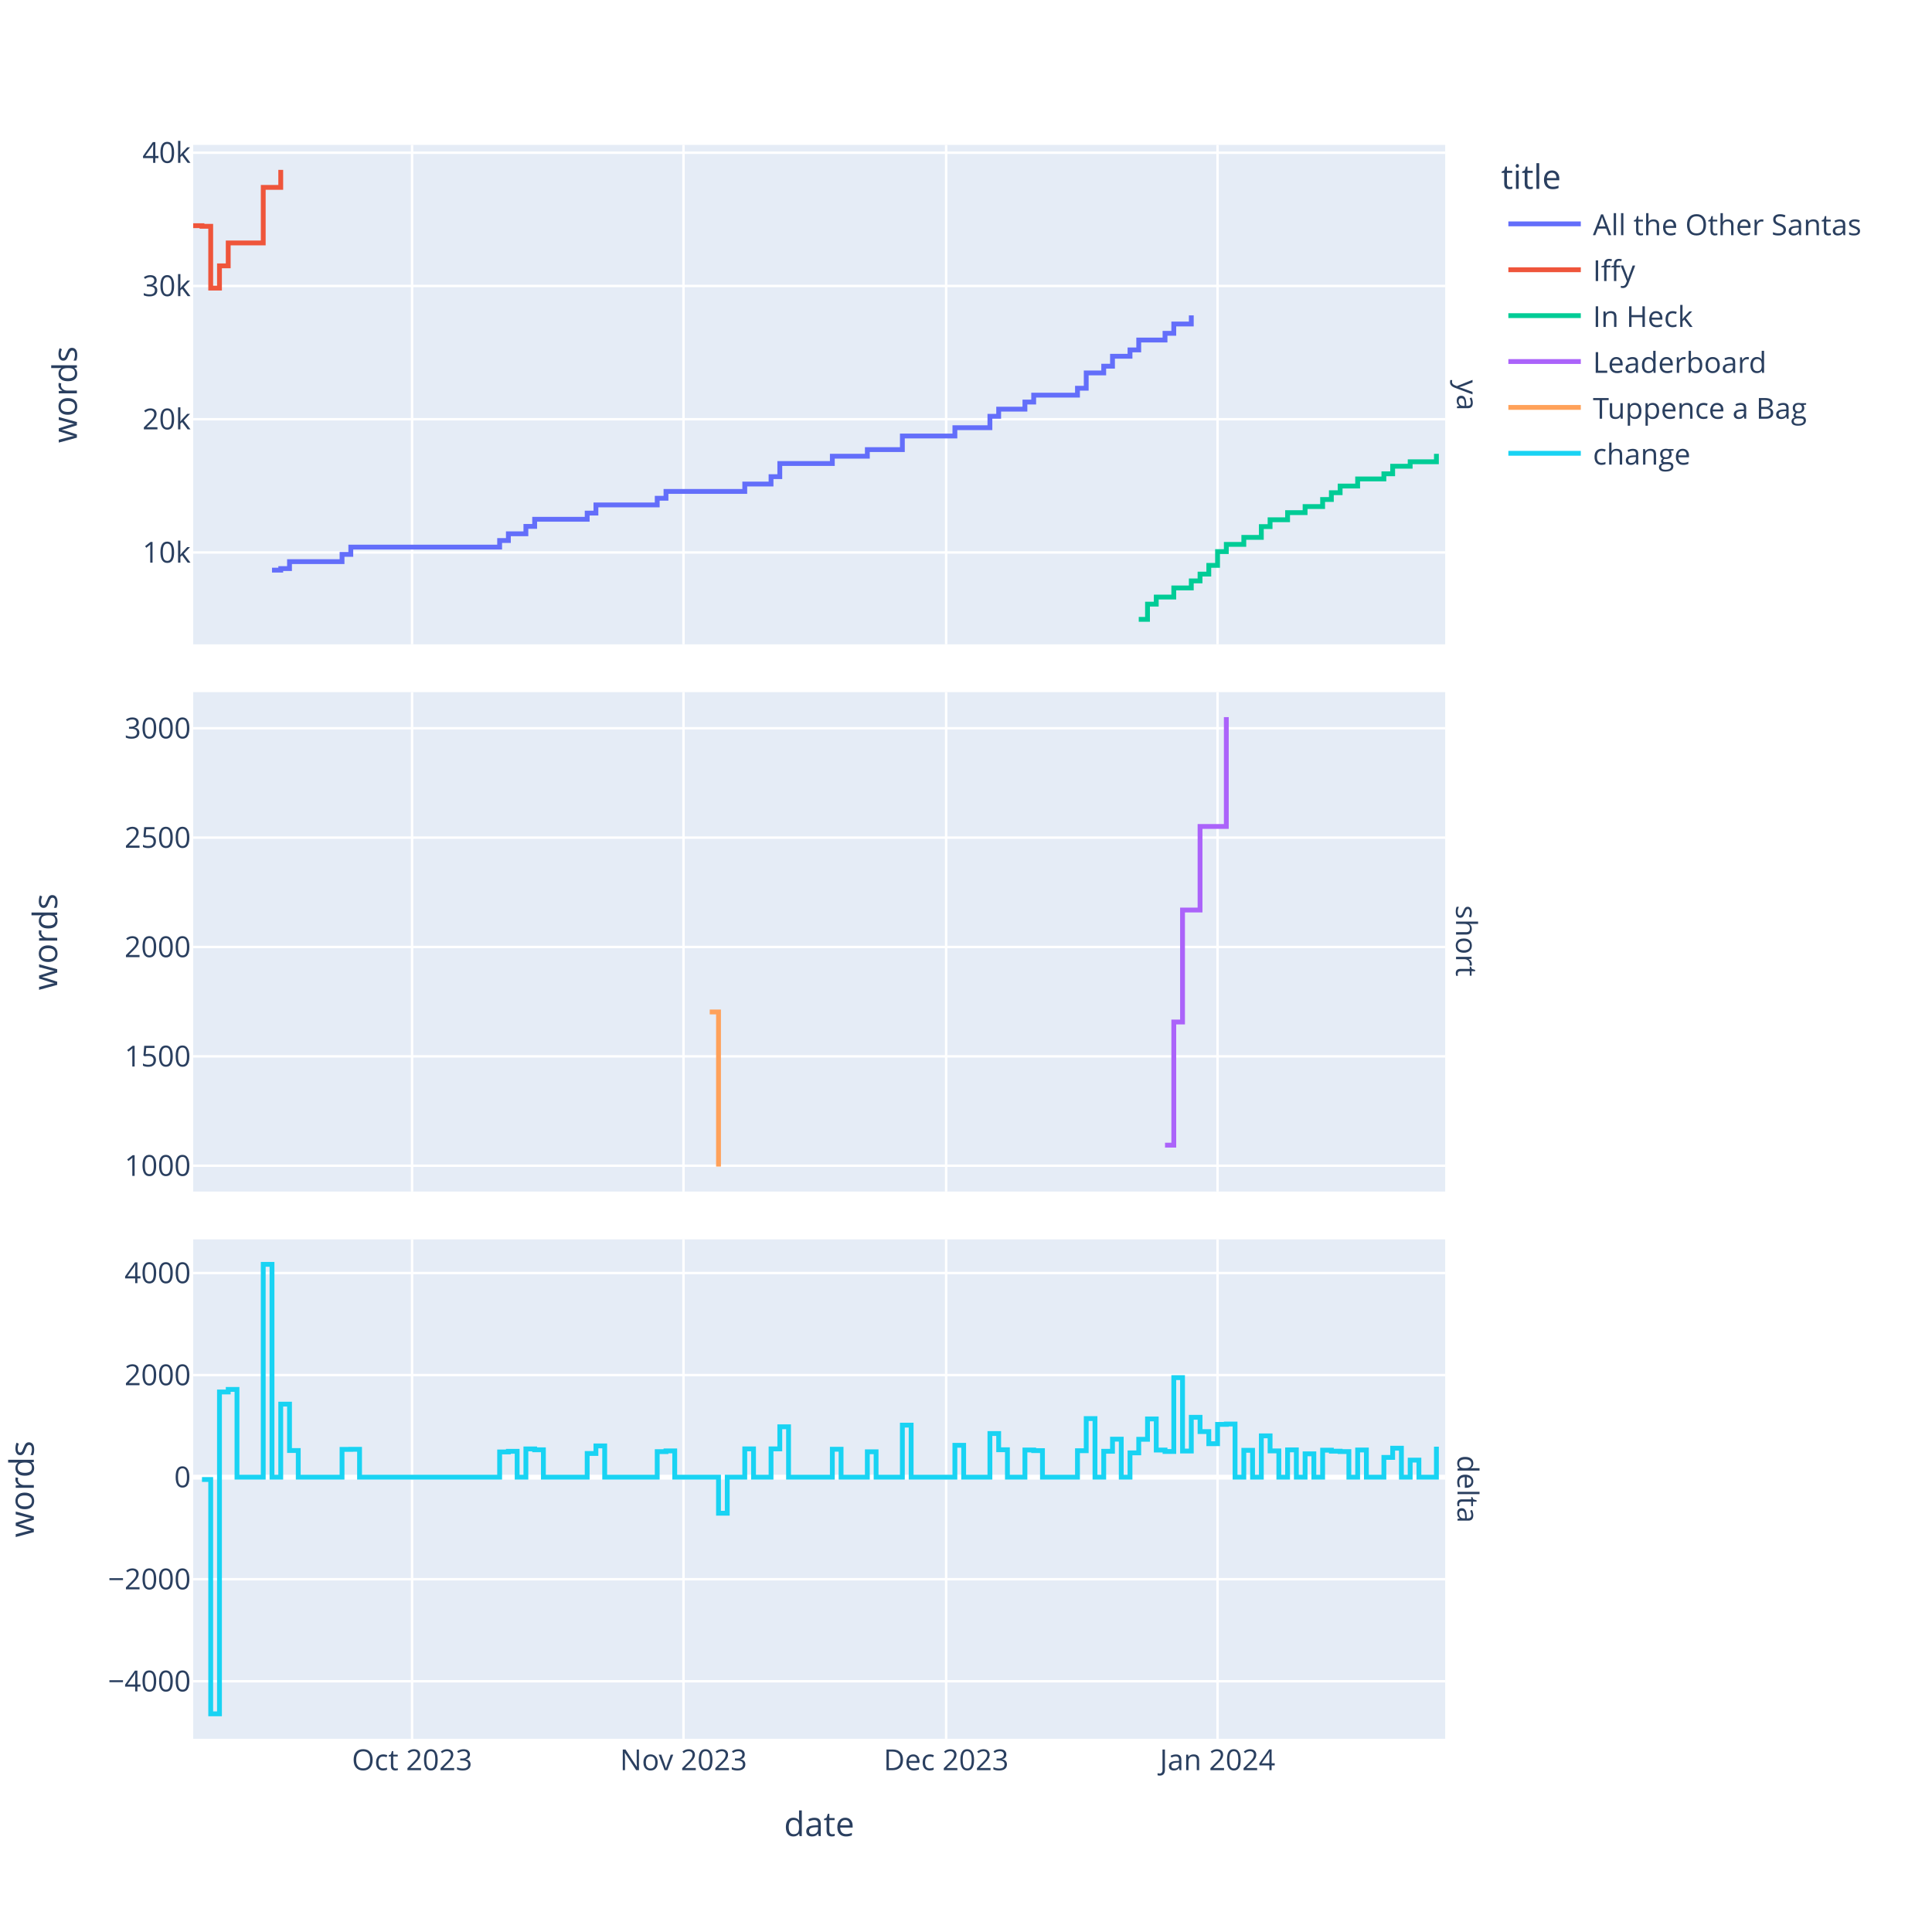
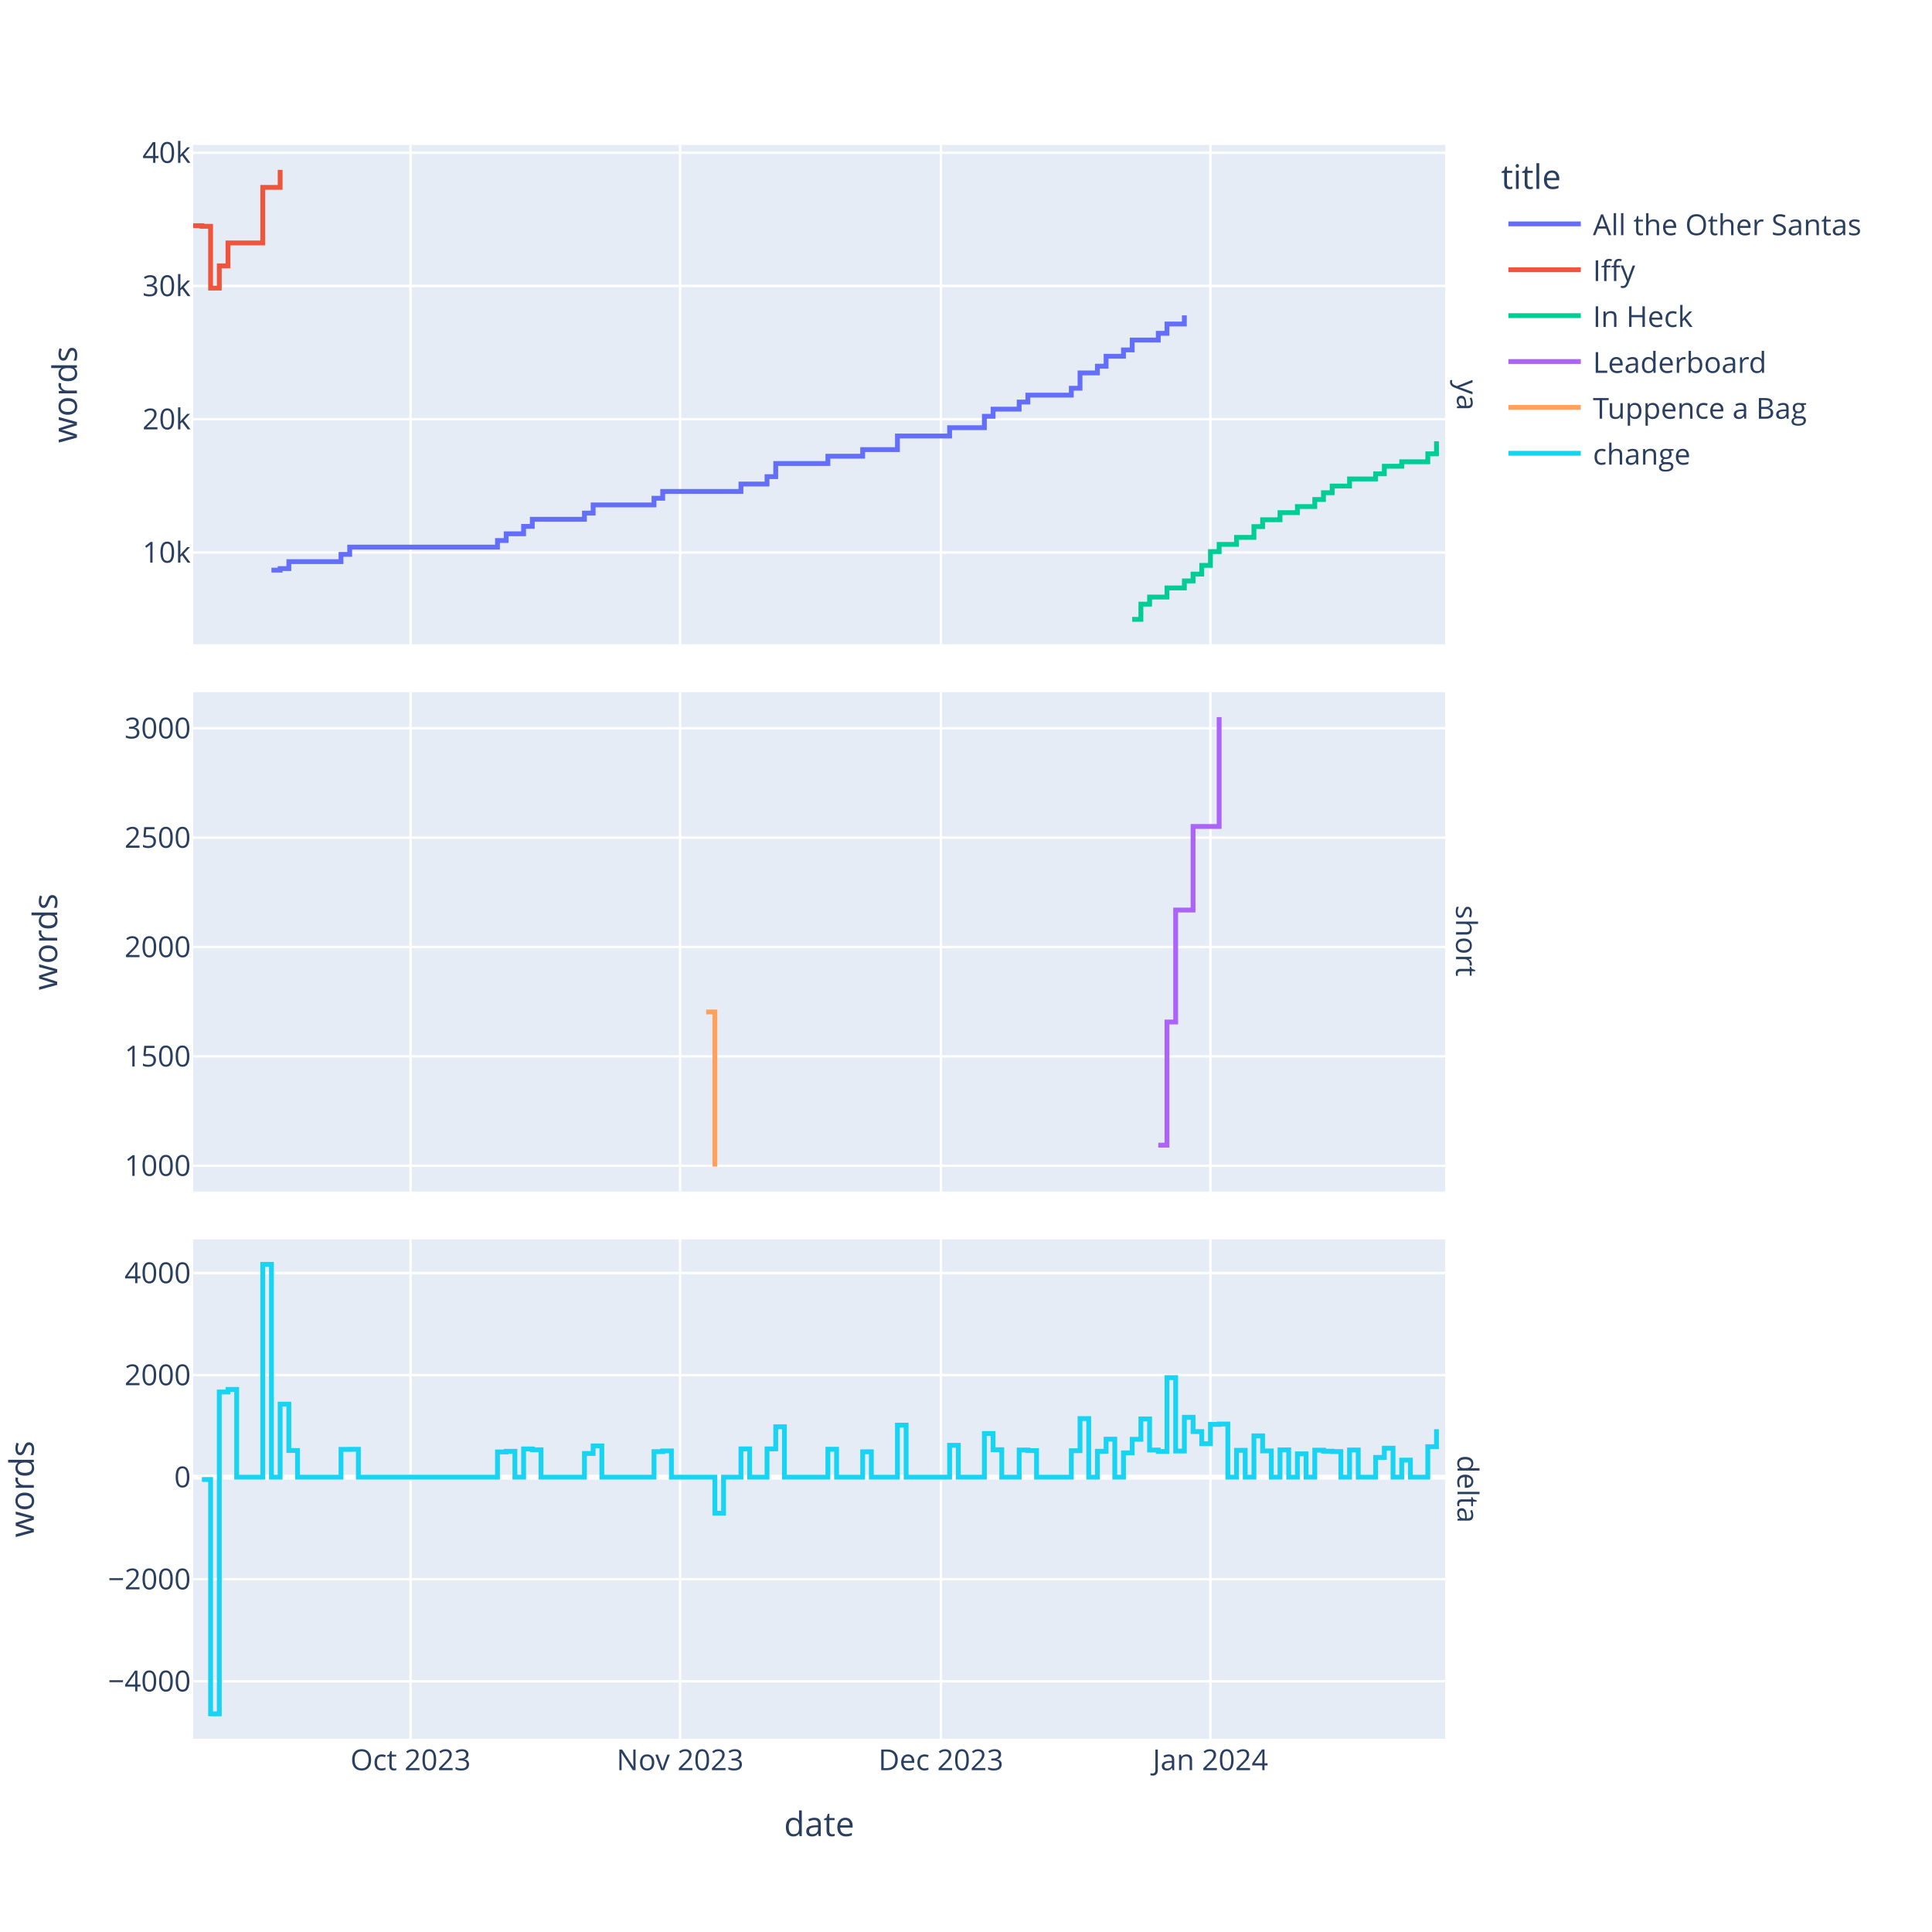
<svg xmlns="http://www.w3.org/2000/svg" class="main-svg" width="800" height="800" style="" viewBox="0 0 800 800">
  <rect x="0" y="0" width="800" height="800" style="fill: rgb(255, 255, 255); fill-opacity: 1;" />
-   <defs id="defs-324098">
+   <defs id="defs-047a9d">
    <g class="clips">
-       <clipPath id="clip324098xyplot" class="plotclip">
+       <clipPath id="clip047a9dxyplot" class="plotclip">
        <rect width="518.42" height="206.8" />
      </clipPath>
-       <clipPath id="clip324098x2y2plot" class="plotclip">
+       <clipPath id="clip047a9dx2y2plot" class="plotclip">
        <rect width="518.42" height="206.8" />
      </clipPath>
-       <clipPath id="clip324098x3y3plot" class="plotclip">
+       <clipPath id="clip047a9dx3y3plot" class="plotclip">
        <rect width="518.42" height="206.8" />
      </clipPath>
-       <clipPath class="axesclip" id="clip324098x">
+       <clipPath class="axesclip" id="clip047a9dx">
        <rect x="80" y="0" width="518.42" height="800" />
      </clipPath>
-       <clipPath class="axesclip" id="clip324098y">
+       <clipPath class="axesclip" id="clip047a9dy">
        <rect x="0" y="513.2" width="800" height="206.8" />
      </clipPath>
-       <clipPath class="axesclip" id="clip324098xy">
+       <clipPath class="axesclip" id="clip047a9dxy">
        <rect x="80" y="513.2" width="518.42" height="206.8" />
      </clipPath>
-       <clipPath class="axesclip" id="clip324098y2">
+       <clipPath class="axesclip" id="clip047a9dy2">
        <rect x="0" y="286.6" width="800" height="206.8" />
      </clipPath>
-       <clipPath class="axesclip" id="clip324098xy2">
+       <clipPath class="axesclip" id="clip047a9dxy2">
        <rect x="80" y="286.6" width="518.42" height="206.8" />
      </clipPath>
-       <clipPath class="axesclip" id="clip324098y3">
+       <clipPath class="axesclip" id="clip047a9dy3">
        <rect x="0" y="60" width="800" height="206.8" />
      </clipPath>
-       <clipPath class="axesclip" id="clip324098xy3">
+       <clipPath class="axesclip" id="clip047a9dxy3">
        <rect x="80" y="60" width="518.42" height="206.8" />
      </clipPath>
-       <clipPath class="axesclip" id="clip324098x2">
+       <clipPath class="axesclip" id="clip047a9dx2">
        <rect x="80" y="0" width="518.42" height="800" />
      </clipPath>
-       <clipPath class="axesclip" id="clip324098x2y">
+       <clipPath class="axesclip" id="clip047a9dx2y">
        <rect x="80" y="513.2" width="518.42" height="206.8" />
      </clipPath>
-       <clipPath class="axesclip" id="clip324098x2y2">
+       <clipPath class="axesclip" id="clip047a9dx2y2">
        <rect x="80" y="286.6" width="518.42" height="206.8" />
      </clipPath>
-       <clipPath class="axesclip" id="clip324098x2y3">
+       <clipPath class="axesclip" id="clip047a9dx2y3">
        <rect x="80" y="60" width="518.42" height="206.8" />
      </clipPath>
-       <clipPath class="axesclip" id="clip324098x3">
+       <clipPath class="axesclip" id="clip047a9dx3">
        <rect x="80" y="0" width="518.42" height="800" />
      </clipPath>
-       <clipPath class="axesclip" id="clip324098x3y">
+       <clipPath class="axesclip" id="clip047a9dx3y">
        <rect x="80" y="513.2" width="518.42" height="206.8" />
      </clipPath>
-       <clipPath class="axesclip" id="clip324098x3y2">
+       <clipPath class="axesclip" id="clip047a9dx3y2">
        <rect x="80" y="286.6" width="518.42" height="206.8" />
      </clipPath>
-       <clipPath class="axesclip" id="clip324098x3y3">
+       <clipPath class="axesclip" id="clip047a9dx3y3">
        <rect x="80" y="60" width="518.42" height="206.8" />
      </clipPath>
    </g>
    <g class="gradients" />
    <g class="patterns" />
  </defs>
  <g class="bglayer">
    <rect class="bg" x="80" y="513.2" width="518.42" height="206.8" style="fill: rgb(229, 236, 246); fill-opacity: 1; stroke-width: 0;" />
    <rect class="bg" x="80" y="286.6" width="518.42" height="206.8" style="fill: rgb(229, 236, 246); fill-opacity: 1; stroke-width: 0;" />
    <rect class="bg" x="80" y="60" width="518.42" height="206.8" style="fill: rgb(229, 236, 246); fill-opacity: 1; stroke-width: 0;" />
  </g>
  <g class="layer-below">
    <g class="imagelayer" />
    <g class="shapelayer" />
  </g>
  <g class="cartesianlayer">
    <g class="subplot xy">
      <g class="layer-subplot">
        <g class="shapelayer" />
        <g class="imagelayer" />
      </g>
      <g class="minor-gridlayer">
        <g class="x" />
        <g class="y" />
      </g>
      <g class="gridlayer">
        <g class="x">
-           <path class="xgrid crisp" transform="translate(170.63,0)" d="M0,513.2v206.8" style="stroke: rgb(255, 255, 255); stroke-opacity: 1; stroke-width: 1px;" />
-           <path class="xgrid crisp" transform="translate(283.02,0)" d="M0,513.2v206.8" style="stroke: rgb(255, 255, 255); stroke-opacity: 1; stroke-width: 1px;" />
-           <path class="xgrid crisp" transform="translate(391.78,0)" d="M0,513.2v206.8" style="stroke: rgb(255, 255, 255); stroke-opacity: 1; stroke-width: 1px;" />
-           <path class="xgrid crisp" transform="translate(504.16,0)" d="M0,513.2v206.8" style="stroke: rgb(255, 255, 255); stroke-opacity: 1; stroke-width: 1px;" />
+           <path class="xgrid crisp" transform="translate(170,0)" d="M0,513.2v206.8" style="stroke: rgb(255, 255, 255); stroke-opacity: 1; stroke-width: 1px;" />
+           <path class="xgrid crisp" transform="translate(281.61,0)" d="M0,513.2v206.8" style="stroke: rgb(255, 255, 255); stroke-opacity: 1; stroke-width: 1px;" />
+           <path class="xgrid crisp" transform="translate(389.61,0)" d="M0,513.2v206.8" style="stroke: rgb(255, 255, 255); stroke-opacity: 1; stroke-width: 1px;" />
+           <path class="xgrid crisp" transform="translate(501.22,0)" d="M0,513.2v206.8" style="stroke: rgb(255, 255, 255); stroke-opacity: 1; stroke-width: 1px;" />
        </g>
        <g class="y">
          <path class="ygrid crisp" transform="translate(0,696.18)" d="M80,0h518.42" style="stroke: rgb(255, 255, 255); stroke-opacity: 1; stroke-width: 1px;" />
          <path class="ygrid crisp" transform="translate(0,653.92)" d="M80,0h518.42" style="stroke: rgb(255, 255, 255); stroke-opacity: 1; stroke-width: 1px;" />
          <path class="ygrid crisp" transform="translate(0,569.39)" d="M80,0h518.42" style="stroke: rgb(255, 255, 255); stroke-opacity: 1; stroke-width: 1px;" />
          <path class="ygrid crisp" transform="translate(0,527.13)" d="M80,0h518.42" style="stroke: rgb(255, 255, 255); stroke-opacity: 1; stroke-width: 1px;" />
        </g>
      </g>
      <g class="zerolinelayer">
        <path class="yzl zl crisp" transform="translate(0,611.66)" d="M80,0h518.42" style="stroke: rgb(255, 255, 255); stroke-opacity: 1; stroke-width: 2px;" />
      </g>
      <path class="xlines-below" />
      <path class="ylines-below" />
      <g class="overlines-below" />
      <g class="xaxislayer-below" />
      <g class="yaxislayer-below" />
      <g class="overaxes-below" />
-       <g class="plot" transform="translate(80,513.2)" clip-path="url(#clip324098xyplot)">
+       <g class="plot" transform="translate(80,513.2)" clip-path="url(#clip047a9dxyplot)">
        <g class="scatterlayer mlayer">
-           <g class="trace scatter trace753e9a" style="stroke-miterlimit: 2; opacity: 1;">
-             <g class="fills" />
-             <g class="errorbars" />
-             <g class="lines">
-               <path class="js-line" d="M3.63,99.43H7.25V196.46H10.88V63.19H14.5V62.13H18.13V98.46H21.75V98.46H25.38V98.46H29V10.34H32.63V98.46H36.25V68.22H39.88V87.43H43.5V98.46H47.13V98.46H50.75V98.46H54.38V98.46H58.01V98.46H61.63V86.96H65.26V86.92H68.88V98.46H72.51V98.46H76.13V98.46H79.76V98.46H83.38V98.46H87.01V98.46H90.63V98.46H94.26V98.46H97.88V98.46H101.51V98.46H105.13V98.46H108.76V98.46H112.38V98.46H116.01V98.46H119.64V98.46H123.26V98.46H126.89V88.02H130.51V87.76H134.14V98.46H137.76V86.77H141.39V87.13H145.01V98.46H148.64V98.46H152.26V98.46H155.89V98.46H159.51V98.46H163.14V88.65H166.76V85.52H170.39V98.46H174.02V98.46H177.64V98.46H181.27V98.46H184.89V98.46H188.52V98.46H192.14V87.89H195.77V87.59H199.39V98.46H203.02V98.46H206.64V98.46H210.27V98.46H213.89V98.46H217.52V113.39H221.14V98.46H224.77V98.46H228.39V86.75H232.02V98.46H235.65V98.46H239.27V86.75H242.9V77.6H246.52V98.46H250.15V98.46H253.77V98.46H257.4V98.46H261.02V98.46H264.65V86.9H268.27V98.46H271.9V98.46H275.52V98.46H279.15V87.95H282.77V98.46H286.4V98.46H290.03V98.46H293.65V76.92H297.28V98.46H300.9V98.46H304.53V98.46H308.15V98.46H311.78V98.46H315.4V85.27H319.03V98.46H322.65V98.46H326.28V98.46H329.9V80.39H333.53V87.11H337.15V98.46H340.78V98.46H344.4V87.21H348.03V87.47H351.66V98.46H355.28V98.46H358.91V98.46H362.53V98.46H366.16V87.51H369.78V74.2H373.41V98.46H377.03V87.74H380.66V82.73H384.28V98.46H387.91V88.4H391.53V82.78H395.16V74.35H398.78V87.23H402.41V87.83H406.04V57.25H409.66V87.64H413.29V73.67H416.91V79.59H420.54V84.61H424.16V76.61H427.79V76.46H431.41V98.46H435.04V87.34H438.66V98.46H442.29V81.36H445.91V87.59H449.54V98.46H453.16V87.17H456.79V98.46H460.41V88.8H464.04V98.46H467.67V87.28H471.29V87.7H474.92V87.87H478.54V98.46H482.17V87.21H485.79V98.46H489.42V98.46H493.04V90.28H496.67V86.47H500.29V98.46H503.92V91.4H507.54V98.46H511.17V98.46H514.79V85.84" style="vector-effect: non-scaling-stroke; fill: none; stroke: rgb(25, 211, 243); stroke-opacity: 1; stroke-width: 2px; opacity: 1;" />
+           <g class="trace scatter trace078ba8" style="stroke-miterlimit: 2; opacity: 1;">
+             <g class="fills" />
+             <g class="errorbars" />
+             <g class="lines">
+               <path class="js-line" d="M3.6,99.43H7.2V196.46H10.8V63.19H14.4V62.13H18V98.46H21.6V98.46H25.2V98.46H28.8V10.34H32.4V98.46H36V68.22H39.6V87.43H43.2V98.46H46.8V98.46H50.4V98.46H54V98.46H57.6V98.46H61.2V86.96H64.8V86.92H68.4V98.46H72V98.46H75.6V98.46H79.2V98.46H82.8V98.46H86.4V98.46H90V98.46H93.6V98.46H97.2V98.46H100.8V98.46H104.4V98.46H108V98.46H111.6V98.46H115.2V98.46H118.8V98.46H122.4V98.46H126V88.02H129.6V87.76H133.21V98.46H136.81V86.77H140.41V87.13H144.01V98.46H147.61V98.46H151.21V98.46H154.81V98.46H158.41V98.46H162.01V88.65H165.61V85.52H169.21V98.46H172.81V98.46H176.41V98.46H180.01V98.46H183.61V98.46H187.21V98.46H190.81V87.89H194.41V87.59H198.01V98.46H201.61V98.46H205.21V98.46H208.81V98.46H212.41V98.46H216.01V113.39H219.61V98.46H223.21V98.46H226.81V86.75H230.41V98.46H234.01V98.46H237.61V86.75H241.21V77.6H244.81V98.46H248.41V98.46H252.01V98.46H255.61V98.46H259.21V98.46H262.81V86.9H266.41V98.46H270.01V98.46H273.61V98.46H277.21V87.95H280.81V98.46H284.41V98.46H288.01V98.46H291.61V76.92H295.21V98.46H298.81V98.46H302.41V98.46H306.01V98.46H309.61V98.46H313.21V85.27H316.81V98.46H320.41V98.46H324.01V98.46H327.61V80.39H331.21V87.11H334.81V98.46H338.41V98.46H342.01V87.21H345.61V87.47H349.21V98.46H352.81V98.46H356.41V98.46H360.01V98.46H363.61V87.51H367.21V74.2H370.81V98.46H374.41V87.74H378.01V82.73H381.61V98.46H385.21V88.4H388.82V82.78H392.42V74.35H396.02V87.23H399.62V87.83H403.22V57.25H406.82V87.64H410.42V73.67H414.02V79.59H417.62V84.61H421.22V76.61H424.82V76.46H428.42V98.46H432.02V87.34H435.62V98.46H439.22V81.36H442.82V87.59H446.42V98.46H450.02V87.17H453.62V98.46H457.22V88.8H460.82V98.46H464.42V87.28H468.02V87.7H471.62V87.87H475.22V98.46H478.82V87.21H482.42V98.46H486.02V98.46H489.62V90.28H493.22V86.47H496.82V98.46H500.42V91.4H504.02V98.46H507.62V98.46H511.22V85.84H514.82V78.61" style="vector-effect: non-scaling-stroke; fill: none; stroke: rgb(25, 211, 243); stroke-opacity: 1; stroke-width: 2px; opacity: 1;" />
            </g>
            <g class="points" />
            <g class="text" />
          </g>
        </g>
      </g>
      <g class="overplot" />
      <path class="xlines-above crisp" d="M0,0" style="fill: none;" />
      <path class="ylines-above crisp" d="M0,0" style="fill: none;" />
      <g class="overlines-above" />
      <g class="xaxislayer-above">
        <g class="xtick">
-           <text text-anchor="middle" x="0" y="733" transform="translate(170.63,0)" style="font-family: 'Open Sans', verdana, arial, sans-serif; font-size: 12px; fill: rgb(42, 63, 95); fill-opacity: 1; white-space: pre; opacity: 1;">Oct 2023</text>
+           <text text-anchor="middle" x="0" y="733" transform="translate(170,0)" style="font-family: 'Open Sans', verdana, arial, sans-serif; font-size: 12px; fill: rgb(42, 63, 95); fill-opacity: 1; white-space: pre; opacity: 1;">Oct 2023</text>
        </g>
        <g class="xtick">
-           <text text-anchor="middle" x="0" y="733" style="font-family: 'Open Sans', verdana, arial, sans-serif; font-size: 12px; fill: rgb(42, 63, 95); fill-opacity: 1; white-space: pre; opacity: 1;" transform="translate(283.02,0)">Nov 2023</text>
+           <text text-anchor="middle" x="0" y="733" style="font-family: 'Open Sans', verdana, arial, sans-serif; font-size: 12px; fill: rgb(42, 63, 95); fill-opacity: 1; white-space: pre; opacity: 1;" transform="translate(281.61,0)">Nov 2023</text>
        </g>
        <g class="xtick">
-           <text text-anchor="middle" x="0" y="733" style="font-family: 'Open Sans', verdana, arial, sans-serif; font-size: 12px; fill: rgb(42, 63, 95); fill-opacity: 1; white-space: pre; opacity: 1;" transform="translate(391.78,0)">Dec 2023</text>
+           <text text-anchor="middle" x="0" y="733" style="font-family: 'Open Sans', verdana, arial, sans-serif; font-size: 12px; fill: rgb(42, 63, 95); fill-opacity: 1; white-space: pre; opacity: 1;" transform="translate(389.61,0)">Dec 2023</text>
        </g>
        <g class="xtick">
-           <text text-anchor="middle" x="0" y="733" style="font-family: 'Open Sans', verdana, arial, sans-serif; font-size: 12px; fill: rgb(42, 63, 95); fill-opacity: 1; white-space: pre; opacity: 1;" transform="translate(504.16,0)">Jan 2024</text>
+           <text text-anchor="middle" x="0" y="733" style="font-family: 'Open Sans', verdana, arial, sans-serif; font-size: 12px; fill: rgb(42, 63, 95); fill-opacity: 1; white-space: pre; opacity: 1;" transform="translate(501.22,0)">Jan 2024</text>
        </g>
      </g>
      <g class="yaxislayer-above">
        <g class="ytick">
          <text text-anchor="end" x="79" y="4.2" transform="translate(0,696.18)" style="font-family: 'Open Sans', verdana, arial, sans-serif; font-size: 12px; fill: rgb(42, 63, 95); fill-opacity: 1; white-space: pre; opacity: 1;">−4000</text>
        </g>
        <g class="ytick">
          <text text-anchor="end" x="79" y="4.2" style="font-family: 'Open Sans', verdana, arial, sans-serif; font-size: 12px; fill: rgb(42, 63, 95); fill-opacity: 1; white-space: pre; opacity: 1;" transform="translate(0,653.92)">−2000</text>
        </g>
        <g class="ytick">
          <text text-anchor="end" x="79" y="4.2" style="font-family: 'Open Sans', verdana, arial, sans-serif; font-size: 12px; fill: rgb(42, 63, 95); fill-opacity: 1; white-space: pre; opacity: 1;" transform="translate(0,611.66)">0</text>
        </g>
        <g class="ytick">
          <text text-anchor="end" x="79" y="4.2" style="font-family: 'Open Sans', verdana, arial, sans-serif; font-size: 12px; fill: rgb(42, 63, 95); fill-opacity: 1; white-space: pre; opacity: 1;" transform="translate(0,569.39)">2000</text>
        </g>
        <g class="ytick">
          <text text-anchor="end" x="79" y="4.2" style="font-family: 'Open Sans', verdana, arial, sans-serif; font-size: 12px; fill: rgb(42, 63, 95); fill-opacity: 1; white-space: pre; opacity: 1;" transform="translate(0,527.13)">4000</text>
        </g>
      </g>
      <g class="overaxes-above" />
    </g>
    <g class="subplot x2y2">
      <g class="layer-subplot">
        <g class="shapelayer" />
        <g class="imagelayer" />
      </g>
      <g class="minor-gridlayer">
        <g class="x2" />
        <g class="y2" />
      </g>
      <g class="gridlayer">
        <g class="x2">
-           <path class="x2grid crisp" transform="translate(170.63,0)" d="M0,286.6v206.8" style="stroke: rgb(255, 255, 255); stroke-opacity: 1; stroke-width: 1px;" />
-           <path class="x2grid crisp" transform="translate(283.02,0)" d="M0,286.6v206.8" style="stroke: rgb(255, 255, 255); stroke-opacity: 1; stroke-width: 1px;" />
-           <path class="x2grid crisp" transform="translate(391.78,0)" d="M0,286.6v206.8" style="stroke: rgb(255, 255, 255); stroke-opacity: 1; stroke-width: 1px;" />
-           <path class="x2grid crisp" transform="translate(504.16,0)" d="M0,286.6v206.8" style="stroke: rgb(255, 255, 255); stroke-opacity: 1; stroke-width: 1px;" />
+           <path class="x2grid crisp" transform="translate(170,0)" d="M0,286.6v206.8" style="stroke: rgb(255, 255, 255); stroke-opacity: 1; stroke-width: 1px;" />
+           <path class="x2grid crisp" transform="translate(281.61,0)" d="M0,286.6v206.8" style="stroke: rgb(255, 255, 255); stroke-opacity: 1; stroke-width: 1px;" />
+           <path class="x2grid crisp" transform="translate(389.61,0)" d="M0,286.6v206.8" style="stroke: rgb(255, 255, 255); stroke-opacity: 1; stroke-width: 1px;" />
+           <path class="x2grid crisp" transform="translate(501.22,0)" d="M0,286.6v206.8" style="stroke: rgb(255, 255, 255); stroke-opacity: 1; stroke-width: 1px;" />
        </g>
        <g class="y2">
          <path class="y2grid crisp" transform="translate(0,482.7)" d="M80,0h518.42" style="stroke: rgb(255, 255, 255); stroke-opacity: 1; stroke-width: 1px;" />
          <path class="y2grid crisp" transform="translate(0,437.41)" d="M80,0h518.42" style="stroke: rgb(255, 255, 255); stroke-opacity: 1; stroke-width: 1px;" />
          <path class="y2grid crisp" transform="translate(0,392.13)" d="M80,0h518.42" style="stroke: rgb(255, 255, 255); stroke-opacity: 1; stroke-width: 1px;" />
          <path class="y2grid crisp" transform="translate(0,346.84)" d="M80,0h518.42" style="stroke: rgb(255, 255, 255); stroke-opacity: 1; stroke-width: 1px;" />
          <path class="y2grid crisp" transform="translate(0,301.56)" d="M80,0h518.42" style="stroke: rgb(255, 255, 255); stroke-opacity: 1; stroke-width: 1px;" />
        </g>
      </g>
      <g class="zerolinelayer" />
      <path class="xlines-below" />
      <path class="ylines-below" />
      <g class="overlines-below" />
      <g class="xaxislayer-below" />
      <g class="yaxislayer-below" />
      <g class="overaxes-below" />
-       <g class="plot" transform="translate(80,286.6)" clip-path="url(#clip324098x2y2plot)">
+       <g class="plot" transform="translate(80,286.6)" clip-path="url(#clip047a9dx2y2plot)">
        <g class="scatterlayer mlayer">
-           <g class="trace scatter trace88ca7b" style="stroke-miterlimit: 2; opacity: 1;">
-             <g class="fills" />
-             <g class="errorbars" />
-             <g class="lines">
-               <path class="js-line" d="M402.41,187.58H406.04V136.59H409.66V90.22H416.91V55.62H427.79V10.34" style="vector-effect: non-scaling-stroke; fill: none; stroke: rgb(171, 99, 250); stroke-opacity: 1; stroke-width: 2px; opacity: 1;" />
-             </g>
-             <g class="points" />
-             <g class="text" />
-           </g>
-           <g class="trace scatter trace315e1c" style="stroke-miterlimit: 2; opacity: 1;">
-             <g class="fills" />
-             <g class="errorbars" />
-             <g class="lines">
-               <path class="js-line" d="M213.89,132.43H217.52V196.46" style="vector-effect: non-scaling-stroke; fill: none; stroke: rgb(255, 161, 90); stroke-opacity: 1; stroke-width: 2px; opacity: 1;" />
+           <g class="trace scatter tracee64c28" style="stroke-miterlimit: 2; opacity: 1;">
+             <g class="fills" />
+             <g class="errorbars" />
+             <g class="lines">
+               <path class="js-line" d="M399.62,187.58H403.22V136.59H406.82V90.22H414.02V55.62H424.82V10.34" style="vector-effect: non-scaling-stroke; fill: none; stroke: rgb(171, 99, 250); stroke-opacity: 1; stroke-width: 2px; opacity: 1;" />
+             </g>
+             <g class="points" />
+             <g class="text" />
+           </g>
+           <g class="trace scatter tracee7cb9c" style="stroke-miterlimit: 2; opacity: 1;">
+             <g class="fills" />
+             <g class="errorbars" />
+             <g class="lines">
+               <path class="js-line" d="M212.41,132.43H216.01V196.46" style="vector-effect: non-scaling-stroke; fill: none; stroke: rgb(255, 161, 90); stroke-opacity: 1; stroke-width: 2px; opacity: 1;" />
            </g>
            <g class="points" />
            <g class="text" />
          </g>
        </g>
      </g>
      <g class="overplot" />
      <path class="xlines-above crisp" d="M0,0" style="fill: none;" />
      <path class="ylines-above crisp" d="M0,0" style="fill: none;" />
      <g class="overlines-above" />
      <g class="xaxislayer-above" />
      <g class="yaxislayer-above">
        <g class="y2tick">
          <text text-anchor="end" x="79" y="4.2" transform="translate(0,482.7)" style="font-family: 'Open Sans', verdana, arial, sans-serif; font-size: 12px; fill: rgb(42, 63, 95); fill-opacity: 1; white-space: pre; opacity: 1;">1000</text>
        </g>
        <g class="y2tick">
          <text text-anchor="end" x="79" y="4.2" style="font-family: 'Open Sans', verdana, arial, sans-serif; font-size: 12px; fill: rgb(42, 63, 95); fill-opacity: 1; white-space: pre; opacity: 1;" transform="translate(0,437.41)">1500</text>
        </g>
        <g class="y2tick">
          <text text-anchor="end" x="79" y="4.2" style="font-family: 'Open Sans', verdana, arial, sans-serif; font-size: 12px; fill: rgb(42, 63, 95); fill-opacity: 1; white-space: pre; opacity: 1;" transform="translate(0,392.13)">2000</text>
        </g>
        <g class="y2tick">
          <text text-anchor="end" x="79" y="4.2" style="font-family: 'Open Sans', verdana, arial, sans-serif; font-size: 12px; fill: rgb(42, 63, 95); fill-opacity: 1; white-space: pre; opacity: 1;" transform="translate(0,346.84)">2500</text>
        </g>
        <g class="y2tick">
          <text text-anchor="end" x="79" y="4.2" style="font-family: 'Open Sans', verdana, arial, sans-serif; font-size: 12px; fill: rgb(42, 63, 95); fill-opacity: 1; white-space: pre; opacity: 1;" transform="translate(0,301.56)">3000</text>
        </g>
      </g>
      <g class="overaxes-above" />
    </g>
    <g class="subplot x3y3">
      <g class="layer-subplot">
        <g class="shapelayer" />
        <g class="imagelayer" />
      </g>
      <g class="minor-gridlayer">
        <g class="x3" />
        <g class="y3" />
      </g>
      <g class="gridlayer">
        <g class="x3">
-           <path class="x3grid crisp" transform="translate(170.63,0)" d="M0,60v206.8" style="stroke: rgb(255, 255, 255); stroke-opacity: 1; stroke-width: 1px;" />
-           <path class="x3grid crisp" transform="translate(283.02,0)" d="M0,60v206.8" style="stroke: rgb(255, 255, 255); stroke-opacity: 1; stroke-width: 1px;" />
-           <path class="x3grid crisp" transform="translate(391.78,0)" d="M0,60v206.8" style="stroke: rgb(255, 255, 255); stroke-opacity: 1; stroke-width: 1px;" />
-           <path class="x3grid crisp" transform="translate(504.16,0)" d="M0,60v206.8" style="stroke: rgb(255, 255, 255); stroke-opacity: 1; stroke-width: 1px;" />
+           <path class="x3grid crisp" transform="translate(170,0)" d="M0,60v206.8" style="stroke: rgb(255, 255, 255); stroke-opacity: 1; stroke-width: 1px;" />
+           <path class="x3grid crisp" transform="translate(281.61,0)" d="M0,60v206.8" style="stroke: rgb(255, 255, 255); stroke-opacity: 1; stroke-width: 1px;" />
+           <path class="x3grid crisp" transform="translate(389.61,0)" d="M0,60v206.8" style="stroke: rgb(255, 255, 255); stroke-opacity: 1; stroke-width: 1px;" />
+           <path class="x3grid crisp" transform="translate(501.22,0)" d="M0,60v206.8" style="stroke: rgb(255, 255, 255); stroke-opacity: 1; stroke-width: 1px;" />
        </g>
        <g class="y3">
          <path class="y3grid crisp" transform="translate(0,228.77)" d="M80,0h518.42" style="stroke: rgb(255, 255, 255); stroke-opacity: 1; stroke-width: 1px;" />
          <path class="y3grid crisp" transform="translate(0,173.59)" d="M80,0h518.42" style="stroke: rgb(255, 255, 255); stroke-opacity: 1; stroke-width: 1px;" />
          <path class="y3grid crisp" transform="translate(0,118.41)" d="M80,0h518.42" style="stroke: rgb(255, 255, 255); stroke-opacity: 1; stroke-width: 1px;" />
          <path class="y3grid crisp" transform="translate(0,63.24)" d="M80,0h518.42" style="stroke: rgb(255, 255, 255); stroke-opacity: 1; stroke-width: 1px;" />
        </g>
      </g>
      <g class="zerolinelayer" />
      <path class="xlines-below" />
      <path class="ylines-below" />
      <g class="overlines-below" />
      <g class="xaxislayer-below" />
      <g class="yaxislayer-below" />
      <g class="overaxes-below" />
-       <g class="plot" transform="translate(80,60)" clip-path="url(#clip324098x3y3plot)">
+       <g class="plot" transform="translate(80,60)" clip-path="url(#clip047a9dx3y3plot)">
        <g class="scatterlayer mlayer">
-           <g class="trace scatter traced5db1a" style="stroke-miterlimit: 2; opacity: 1;">
-             <g class="fills" />
-             <g class="errorbars" />
-             <g class="lines">
-               <path class="js-line" d="M32.63,176.08H36.25V175.44H39.88V172.56H61.63V169.56H65.26V166.54H126.89V163.82H130.51V161.03H137.76V157.97H141.39V155.02H163.14V152.46H166.76V149.08H192.14V146.32H195.77V143.49H228.39V140.43H239.27V137.37H242.9V131.93H264.65V128.91H279.15V126.17H293.65V120.54H315.4V117.1H329.9V112.38H333.53V109.42H344.4V106.48H348.03V103.62H366.16V100.76H369.78V94.42H377.03V91.63H380.66V87.52H387.91V84.89H391.53V80.8H402.41V78.02H406.04V74.16H413.29V70.59" style="vector-effect: non-scaling-stroke; fill: none; stroke: rgb(99, 110, 250); stroke-opacity: 1; stroke-width: 2px; opacity: 1;" />
-             </g>
-             <g class="points" />
-             <g class="text" />
-           </g>
-           <g class="trace scatter traceb8f89b" style="stroke-miterlimit: 2; opacity: 1;">
-             <g class="fills" />
-             <g class="errorbars" />
-             <g class="lines">
-               <path class="js-line" d="M0,33.45H3.63V33.7H7.25V59.29H10.88V50.08H14.5V40.6H29V17.59H36.25V10.34" style="vector-effect: non-scaling-stroke; fill: none; stroke: rgb(239, 85, 59); stroke-opacity: 1; stroke-width: 2px; opacity: 1;" />
-             </g>
-             <g class="points" />
-             <g class="text" />
-           </g>
-           <g class="trace scatter tracee870f4" style="stroke-miterlimit: 2; opacity: 1;">
-             <g class="fills" />
-             <g class="errorbars" />
-             <g class="lines">
-               <path class="js-line" d="M391.53,196.46H395.16V190.16H398.78V187.23H406.04V183.45H413.29V180.54H416.91V177.72H420.54V174.11H424.16V168.4H427.79V165.42H435.04V162.52H442.29V158.05H445.91V155.22H453.16V152.27H460.41V149.75H467.67V146.83H471.29V144.02H474.92V141.26H482.17V138.32H493.04V136.19H496.67V133.06H503.92V131.21H514.79V127.92" style="vector-effect: non-scaling-stroke; fill: none; stroke: rgb(0, 204, 150); stroke-opacity: 1; stroke-width: 2px; opacity: 1;" />
+           <g class="trace scatter trace753472" style="stroke-miterlimit: 2; opacity: 1;">
+             <g class="fills" />
+             <g class="errorbars" />
+             <g class="lines">
+               <path class="js-line" d="M32.4,176.08H36V175.44H39.6V172.56H61.2V169.56H64.8V166.54H126V163.82H129.6V161.03H136.81V157.97H140.41V155.02H162.01V152.46H165.61V149.08H190.81V146.32H194.41V143.49H226.81V140.43H237.61V137.37H241.21V131.93H262.81V128.91H277.21V126.17H291.61V120.54H313.21V117.1H327.61V112.38H331.21V109.42H342.01V106.48H345.61V103.62H363.61V100.76H367.21V94.42H374.41V91.63H378.01V87.52H385.21V84.89H388.82V80.8H399.62V78.02H403.22V74.16H410.42V70.59" style="vector-effect: non-scaling-stroke; fill: none; stroke: rgb(99, 110, 250); stroke-opacity: 1; stroke-width: 2px; opacity: 1;" />
+             </g>
+             <g class="points" />
+             <g class="text" />
+           </g>
+           <g class="trace scatter trace652894" style="stroke-miterlimit: 2; opacity: 1;">
+             <g class="fills" />
+             <g class="errorbars" />
+             <g class="lines">
+               <path class="js-line" d="M0,33.45H3.6V33.7H7.2V59.29H10.8V50.08H14.4V40.6H28.8V17.59H36V10.34" style="vector-effect: non-scaling-stroke; fill: none; stroke: rgb(239, 85, 59); stroke-opacity: 1; stroke-width: 2px; opacity: 1;" />
+             </g>
+             <g class="points" />
+             <g class="text" />
+           </g>
+           <g class="trace scatter trace61fdff" style="stroke-miterlimit: 2; opacity: 1;">
+             <g class="fills" />
+             <g class="errorbars" />
+             <g class="lines">
+               <path class="js-line" d="M388.82,196.46H392.42V190.16H396.02V187.23H403.22V183.45H410.42V180.54H414.02V177.72H417.62V174.11H421.22V168.4H424.82V165.42H432.02V162.52H439.22V158.05H442.82V155.22H450.02V152.27H457.22V149.75H464.42V146.83H468.02V144.02H471.62V141.26H478.82V138.32H489.62V136.19H493.22V133.06H500.42V131.21H511.22V127.92H514.82V122.74" style="vector-effect: non-scaling-stroke; fill: none; stroke: rgb(0, 204, 150); stroke-opacity: 1; stroke-width: 2px; opacity: 1;" />
            </g>
            <g class="points" />
            <g class="text" />
          </g>
        </g>
      </g>
      <g class="overplot" />
      <path class="xlines-above crisp" d="M0,0" style="fill: none;" />
      <path class="ylines-above crisp" d="M0,0" style="fill: none;" />
      <g class="overlines-above" />
      <g class="xaxislayer-above" />
      <g class="yaxislayer-above">
        <g class="y3tick">
          <text text-anchor="end" x="79" y="4.2" transform="translate(0,228.77)" style="font-family: 'Open Sans', verdana, arial, sans-serif; font-size: 12px; fill: rgb(42, 63, 95); fill-opacity: 1; white-space: pre; opacity: 1;">10k</text>
        </g>
        <g class="y3tick">
          <text text-anchor="end" x="79" y="4.2" style="font-family: 'Open Sans', verdana, arial, sans-serif; font-size: 12px; fill: rgb(42, 63, 95); fill-opacity: 1; white-space: pre; opacity: 1;" transform="translate(0,173.59)">20k</text>
        </g>
        <g class="y3tick">
          <text text-anchor="end" x="79" y="4.2" style="font-family: 'Open Sans', verdana, arial, sans-serif; font-size: 12px; fill: rgb(42, 63, 95); fill-opacity: 1; white-space: pre; opacity: 1;" transform="translate(0,118.41)">30k</text>
        </g>
        <g class="y3tick">
          <text text-anchor="end" x="79" y="4.2" style="font-family: 'Open Sans', verdana, arial, sans-serif; font-size: 12px; fill: rgb(42, 63, 95); fill-opacity: 1; white-space: pre; opacity: 1;" transform="translate(0,63.24)">40k</text>
        </g>
      </g>
      <g class="overaxes-above" />
    </g>
  </g>
  <g class="polarlayer" />
  <g class="smithlayer" />
  <g class="ternarylayer" />
  <g class="geolayer" />
  <g class="funnelarealayer" />
  <g class="pielayer" />
  <g class="iciclelayer" />
  <g class="treemaplayer" />
  <g class="sunburstlayer" />
  <g class="glimages" />
-   <defs id="topdefs-324098">
+   <defs id="topdefs-047a9d">
    <g class="clips" />
-     <clipPath id="legend324098">
+     <clipPath id="legend047a9d">
      <rect width="168" height="143" x="0" y="0" />
    </clipPath>
  </defs>
  <g class="layer-above">
    <g class="imagelayer" />
    <g class="shapelayer" />
  </g>
  <g class="infolayer">
    <g class="legend" pointer-events="all" transform="translate(619.58,60)">
      <rect class="bg" shape-rendering="crispEdges" style="stroke: rgb(68, 68, 68); stroke-opacity: 1; fill: rgb(255, 255, 255); fill-opacity: 1; stroke-width: 0px;" width="168" height="143" x="0" y="0" />
-       <g class="scrollbox" transform="" clip-path="url(#legend324098)">
+       <g class="scrollbox" transform="" clip-path="url(#legend047a9d)">
        <text class="legendtitletext" text-anchor="start" x="2" y="18.2" style="font-family: 'Open Sans', verdana, arial, sans-serif; font-size: 14px; fill: rgb(42, 63, 95); fill-opacity: 1; white-space: pre;">title</text>
        <g class="groups" transform="">
          <g class="traces" transform="translate(0,32.7)" style="opacity: 1;">
            <text class="legendtext" text-anchor="start" x="40" y="4.68" style="font-family: 'Open Sans', verdana, arial, sans-serif; font-size: 12px; fill: rgb(42, 63, 95); fill-opacity: 1; white-space: pre;">All the Other Santas</text>
            <g class="layers" style="opacity: 1;">
              <g class="legendfill" />
              <g class="legendlines">
                <path class="js-line" d="M5,0h30" style="fill: none; stroke: rgb(99, 110, 250); stroke-opacity: 1; stroke-width: 2px;" />
              </g>
              <g class="legendsymbols">
                <g class="legendpoints" />
              </g>
            </g>
            <rect class="legendtoggle" x="0" y="-9.5" width="162.156" height="19" style="fill: rgb(0, 0, 0); fill-opacity: 0;" />
          </g>
        </g>
        <g class="groups" transform="">
          <g class="traces" transform="translate(0,51.7)" style="opacity: 1;">
            <text class="legendtext" text-anchor="start" x="40" y="4.68" style="font-family: 'Open Sans', verdana, arial, sans-serif; font-size: 12px; fill: rgb(42, 63, 95); fill-opacity: 1; white-space: pre;">Iffy</text>
            <g class="layers" style="opacity: 1;">
              <g class="legendfill" />
              <g class="legendlines">
                <path class="js-line" d="M5,0h30" style="fill: none; stroke: rgb(239, 85, 59); stroke-opacity: 1; stroke-width: 2px;" />
              </g>
              <g class="legendsymbols">
                <g class="legendpoints" />
              </g>
            </g>
            <rect class="legendtoggle" x="0" y="-9.5" width="162.156" height="19" style="fill: rgb(0, 0, 0); fill-opacity: 0;" />
          </g>
        </g>
        <g class="groups" transform="">
          <g class="traces" transform="translate(0,70.7)" style="opacity: 1;">
            <text class="legendtext" text-anchor="start" x="40" y="4.68" style="font-family: 'Open Sans', verdana, arial, sans-serif; font-size: 12px; fill: rgb(42, 63, 95); fill-opacity: 1; white-space: pre;">In Heck</text>
            <g class="layers" style="opacity: 1;">
              <g class="legendfill" />
              <g class="legendlines">
                <path class="js-line" d="M5,0h30" style="fill: none; stroke: rgb(0, 204, 150); stroke-opacity: 1; stroke-width: 2px;" />
              </g>
              <g class="legendsymbols">
                <g class="legendpoints" />
              </g>
            </g>
            <rect class="legendtoggle" x="0" y="-9.5" width="162.156" height="19" style="fill: rgb(0, 0, 0); fill-opacity: 0;" />
          </g>
        </g>
        <g class="groups" transform="">
          <g class="traces" transform="translate(0,89.7)" style="opacity: 1;">
            <text class="legendtext" text-anchor="start" x="40" y="4.68" style="font-family: 'Open Sans', verdana, arial, sans-serif; font-size: 12px; fill: rgb(42, 63, 95); fill-opacity: 1; white-space: pre;">Leaderboard</text>
            <g class="layers" style="opacity: 1;">
              <g class="legendfill" />
              <g class="legendlines">
                <path class="js-line" d="M5,0h30" style="fill: none; stroke: rgb(171, 99, 250); stroke-opacity: 1; stroke-width: 2px;" />
              </g>
              <g class="legendsymbols">
                <g class="legendpoints" />
              </g>
            </g>
            <rect class="legendtoggle" x="0" y="-9.5" width="162.156" height="19" style="fill: rgb(0, 0, 0); fill-opacity: 0;" />
          </g>
        </g>
        <g class="groups" transform="">
          <g class="traces" transform="translate(0,108.7)" style="opacity: 1;">
            <text class="legendtext" text-anchor="start" x="40" y="4.68" style="font-family: 'Open Sans', verdana, arial, sans-serif; font-size: 12px; fill: rgb(42, 63, 95); fill-opacity: 1; white-space: pre;">Tuppence a Bag</text>
            <g class="layers" style="opacity: 1;">
              <g class="legendfill" />
              <g class="legendlines">
                <path class="js-line" d="M5,0h30" style="fill: none; stroke: rgb(255, 161, 90); stroke-opacity: 1; stroke-width: 2px;" />
              </g>
              <g class="legendsymbols">
                <g class="legendpoints" />
              </g>
            </g>
            <rect class="legendtoggle" x="0" y="-9.5" width="162.156" height="19" style="fill: rgb(0, 0, 0); fill-opacity: 0;" />
          </g>
        </g>
        <g class="groups" transform="">
          <g class="traces" transform="translate(0,127.7)" style="opacity: 1;">
            <text class="legendtext" text-anchor="start" x="40" y="4.68" style="font-family: 'Open Sans', verdana, arial, sans-serif; font-size: 12px; fill: rgb(42, 63, 95); fill-opacity: 1; white-space: pre;">change</text>
            <g class="layers" style="opacity: 1;">
              <g class="legendfill" />
              <g class="legendlines">
                <path class="js-line" d="M5,0h30" style="fill: none; stroke: rgb(25, 211, 243); stroke-opacity: 1; stroke-width: 2px;" />
              </g>
              <g class="legendsymbols">
                <g class="legendpoints" />
              </g>
            </g>
            <rect class="legendtoggle" x="0" y="-9.5" width="162.156" height="19" style="fill: rgb(0, 0, 0); fill-opacity: 0;" />
          </g>
        </g>
      </g>
      <rect class="scrollbar" rx="20" ry="3" width="0" height="0" style="fill: rgb(128, 139, 164); fill-opacity: 1;" x="0" y="0" />
    </g>
    <g class="g-gtitle" />
    <g class="g-xtitle">
      <text class="xtitle" x="339.21" y="760.3" text-anchor="middle" style="font-family: 'Open Sans', verdana, arial, sans-serif; font-size: 14px; fill: rgb(42, 63, 95); opacity: 1; font-weight: normal; white-space: pre;">date</text>
    </g>
    <g class="g-x2title" />
    <g class="g-x3title" />
    <g class="g-ytitle" transform="translate(0.1503906,0)">
      <text class="ytitle" transform="rotate(-90,13.85625,616.6)" x="13.856" y="616.6" text-anchor="middle" style="font-family: 'Open Sans', verdana, arial, sans-serif; font-size: 14px; fill: rgb(42, 63, 95); opacity: 1; font-weight: normal; white-space: pre;">words</text>
    </g>
    <g class="g-y2title">
      <text class="y2title" transform="rotate(-90,23.68438,390)" x="23.684" y="390" text-anchor="middle" style="font-family: 'Open Sans', verdana, arial, sans-serif; font-size: 14px; fill: rgb(42, 63, 95); opacity: 1; font-weight: normal; white-space: pre;">words</text>
    </g>
    <g class="g-y3title">
      <text class="y3title" transform="rotate(-90,31.84063,163.4)" x="31.841" y="163.4" text-anchor="middle" style="font-family: 'Open Sans', verdana, arial, sans-serif; font-size: 14px; fill: rgb(42, 63, 95); opacity: 1; font-weight: normal; white-space: pre;">words</text>
    </g>
    <g class="annotation" data-index="0" style="opacity: 1;">
      <g class="annotation-text-g" transform="rotate(90,607.92,616.6)">
        <g class="cursor-pointer" transform="translate(591,607)">
          <rect class="bg" x="0.5" y="0.5" width="33" height="18" style="stroke-width: 1px; stroke: rgb(0, 0, 0); stroke-opacity: 0; fill: rgb(0, 0, 0); fill-opacity: 0;" />
          <text class="annotation-text" text-anchor="middle" x="16.938" y="14" style="font-family: 'Open Sans', verdana, arial, sans-serif; font-size: 12px; fill: rgb(42, 63, 95); fill-opacity: 1; white-space: pre;">delta</text>
        </g>
      </g>
    </g>
    <g class="annotation" data-index="1" style="opacity: 1;">
      <g class="annotation-text-g" transform="rotate(90,607.92,390)">
        <g class="cursor-pointer" transform="translate(590,381)">
          <rect class="bg" x="0.5" y="0.5" width="34" height="18" style="stroke-width: 1px; stroke: rgb(0, 0, 0); stroke-opacity: 0; fill: rgb(0, 0, 0); fill-opacity: 0;" />
          <text class="annotation-text" text-anchor="middle" x="17.5" y="14" style="font-family: 'Open Sans', verdana, arial, sans-serif; font-size: 12px; fill: rgb(42, 63, 95); fill-opacity: 1; white-space: pre;">short</text>
        </g>
      </g>
    </g>
    <g class="annotation" data-index="2" style="opacity: 1;">
      <g class="annotation-text-g" transform="rotate(90,607.92,163.4)">
        <g class="cursor-pointer" transform="translate(599,154)">
          <rect class="bg" x="0.5" y="0.5" width="17" height="18" style="stroke-width: 1px; stroke: rgb(0, 0, 0); stroke-opacity: 0; fill: rgb(0, 0, 0); fill-opacity: 0;" />
          <text class="annotation-text" text-anchor="middle" x="9.156" y="14" style="font-family: 'Open Sans', verdana, arial, sans-serif; font-size: 12px; fill: rgb(42, 63, 95); fill-opacity: 1; white-space: pre;">ya</text>
        </g>
      </g>
    </g>
  </g>
</svg>
